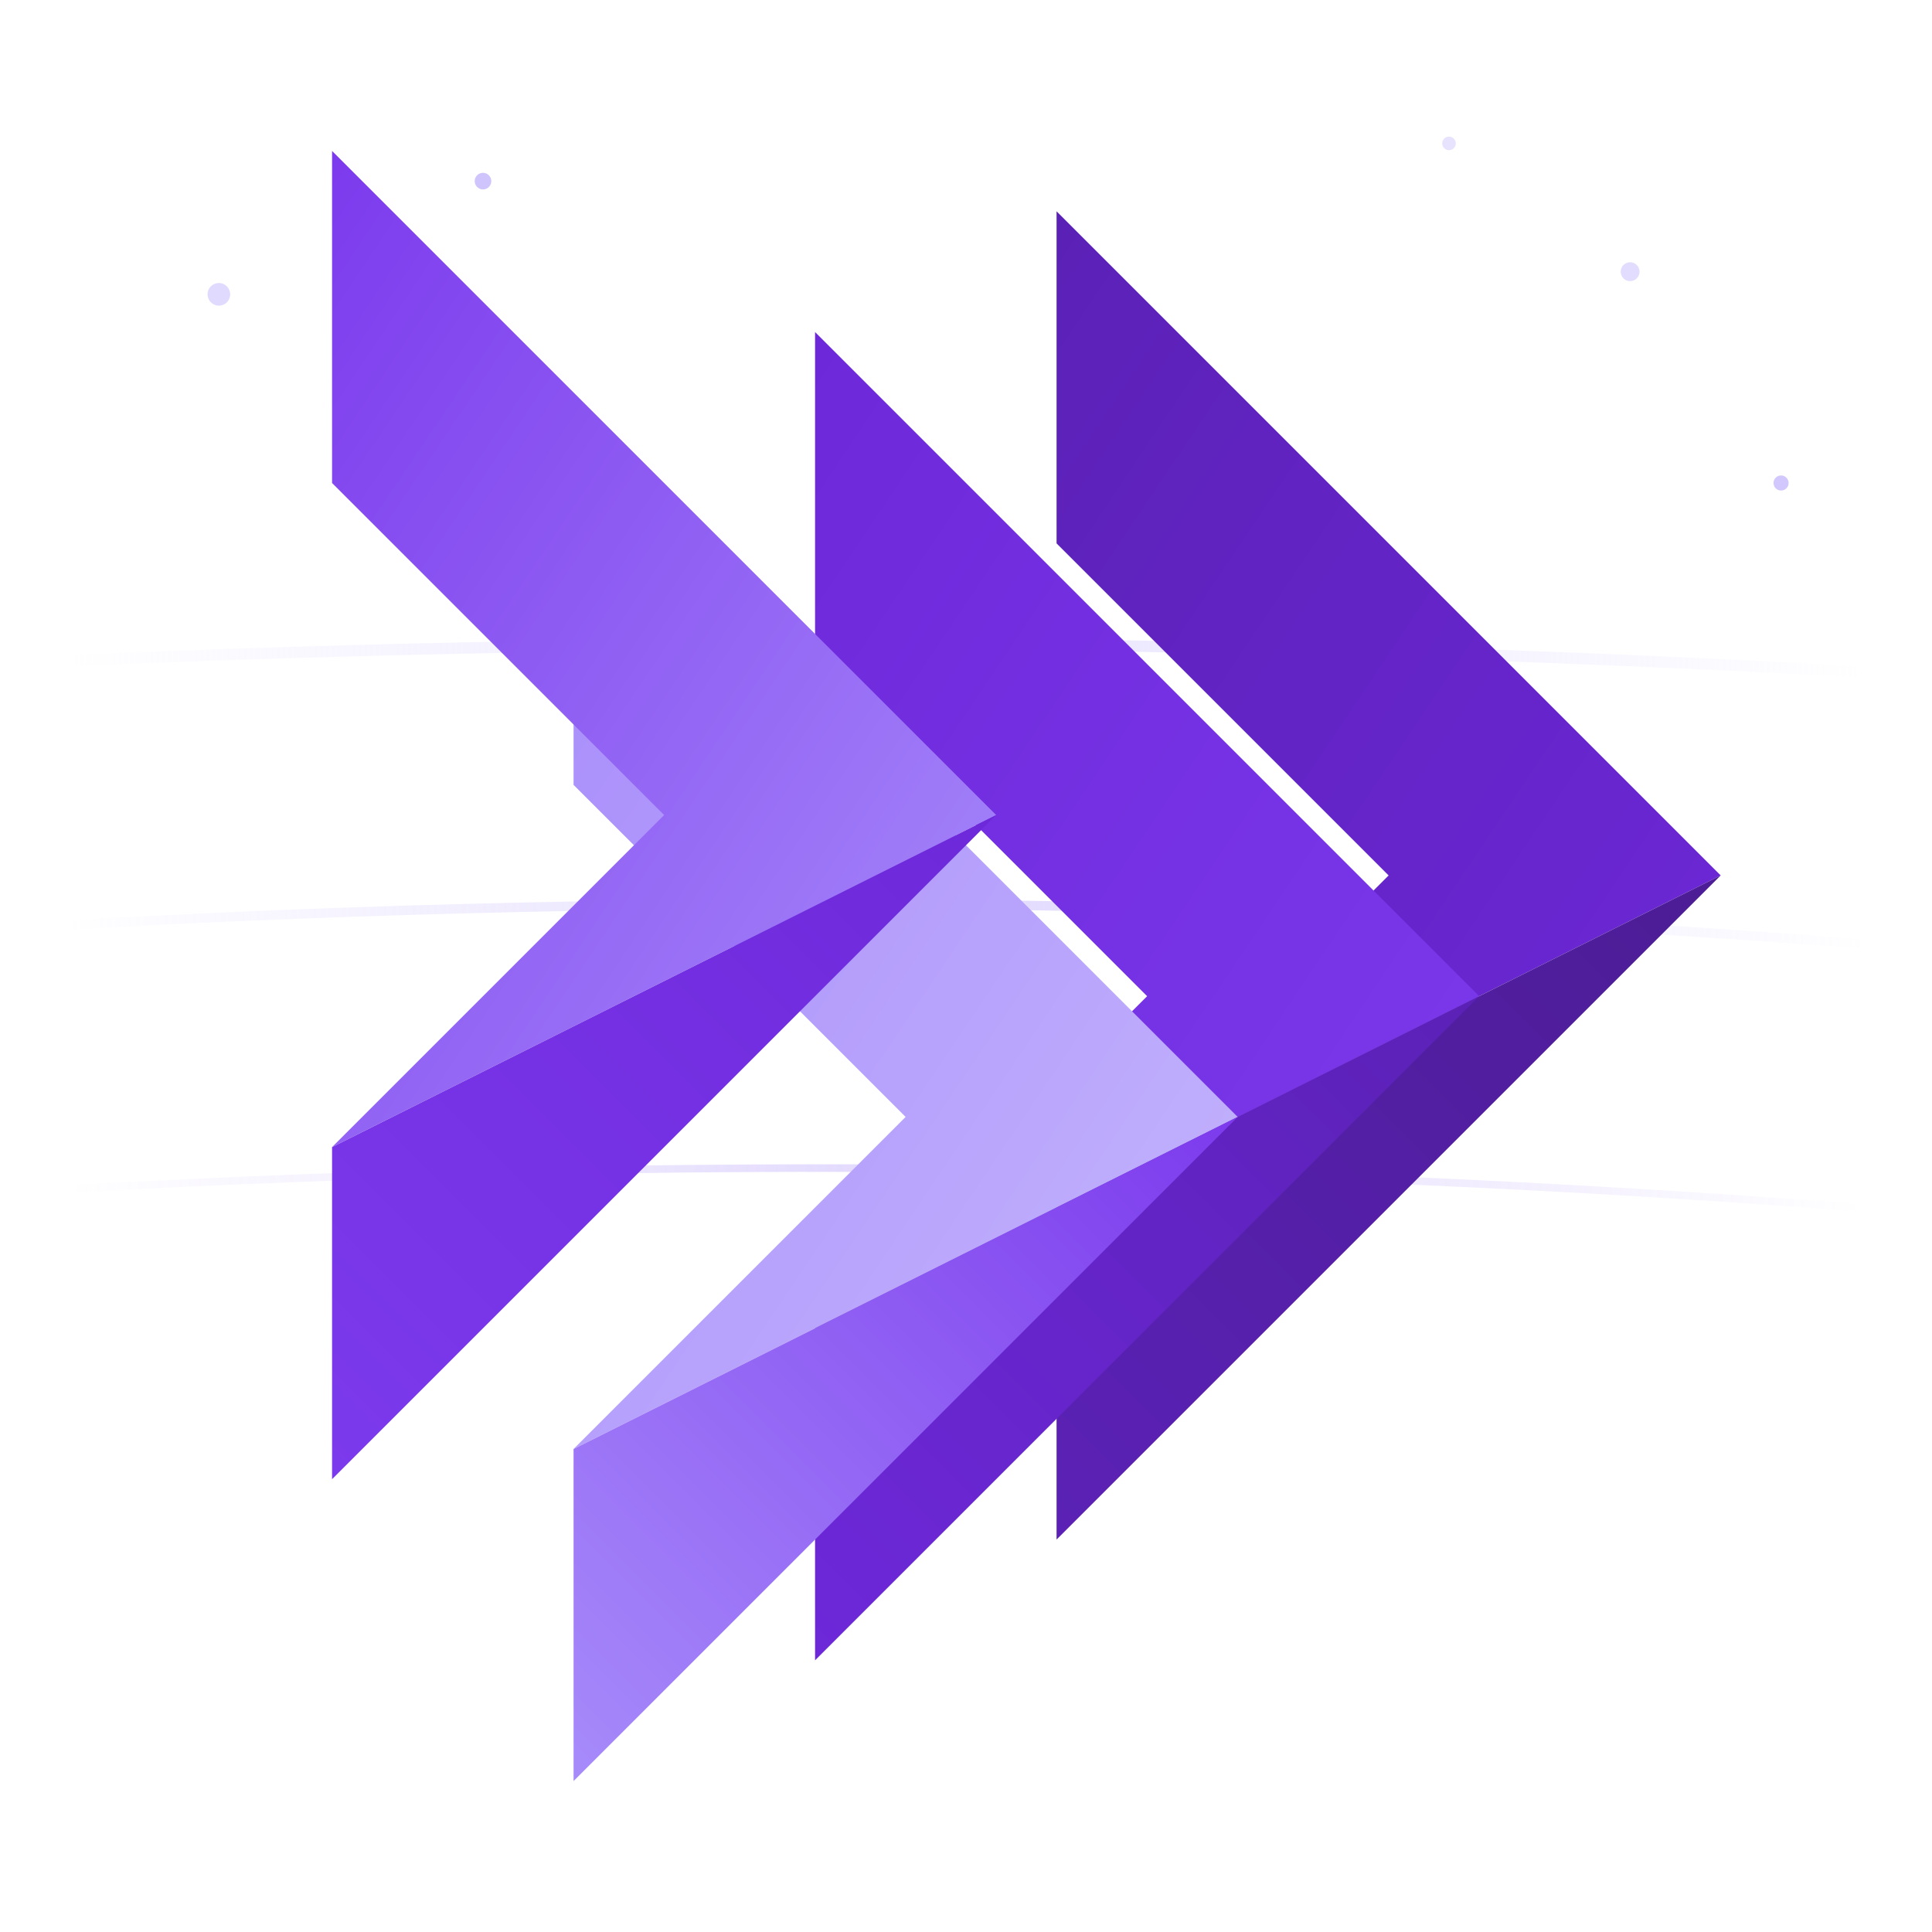
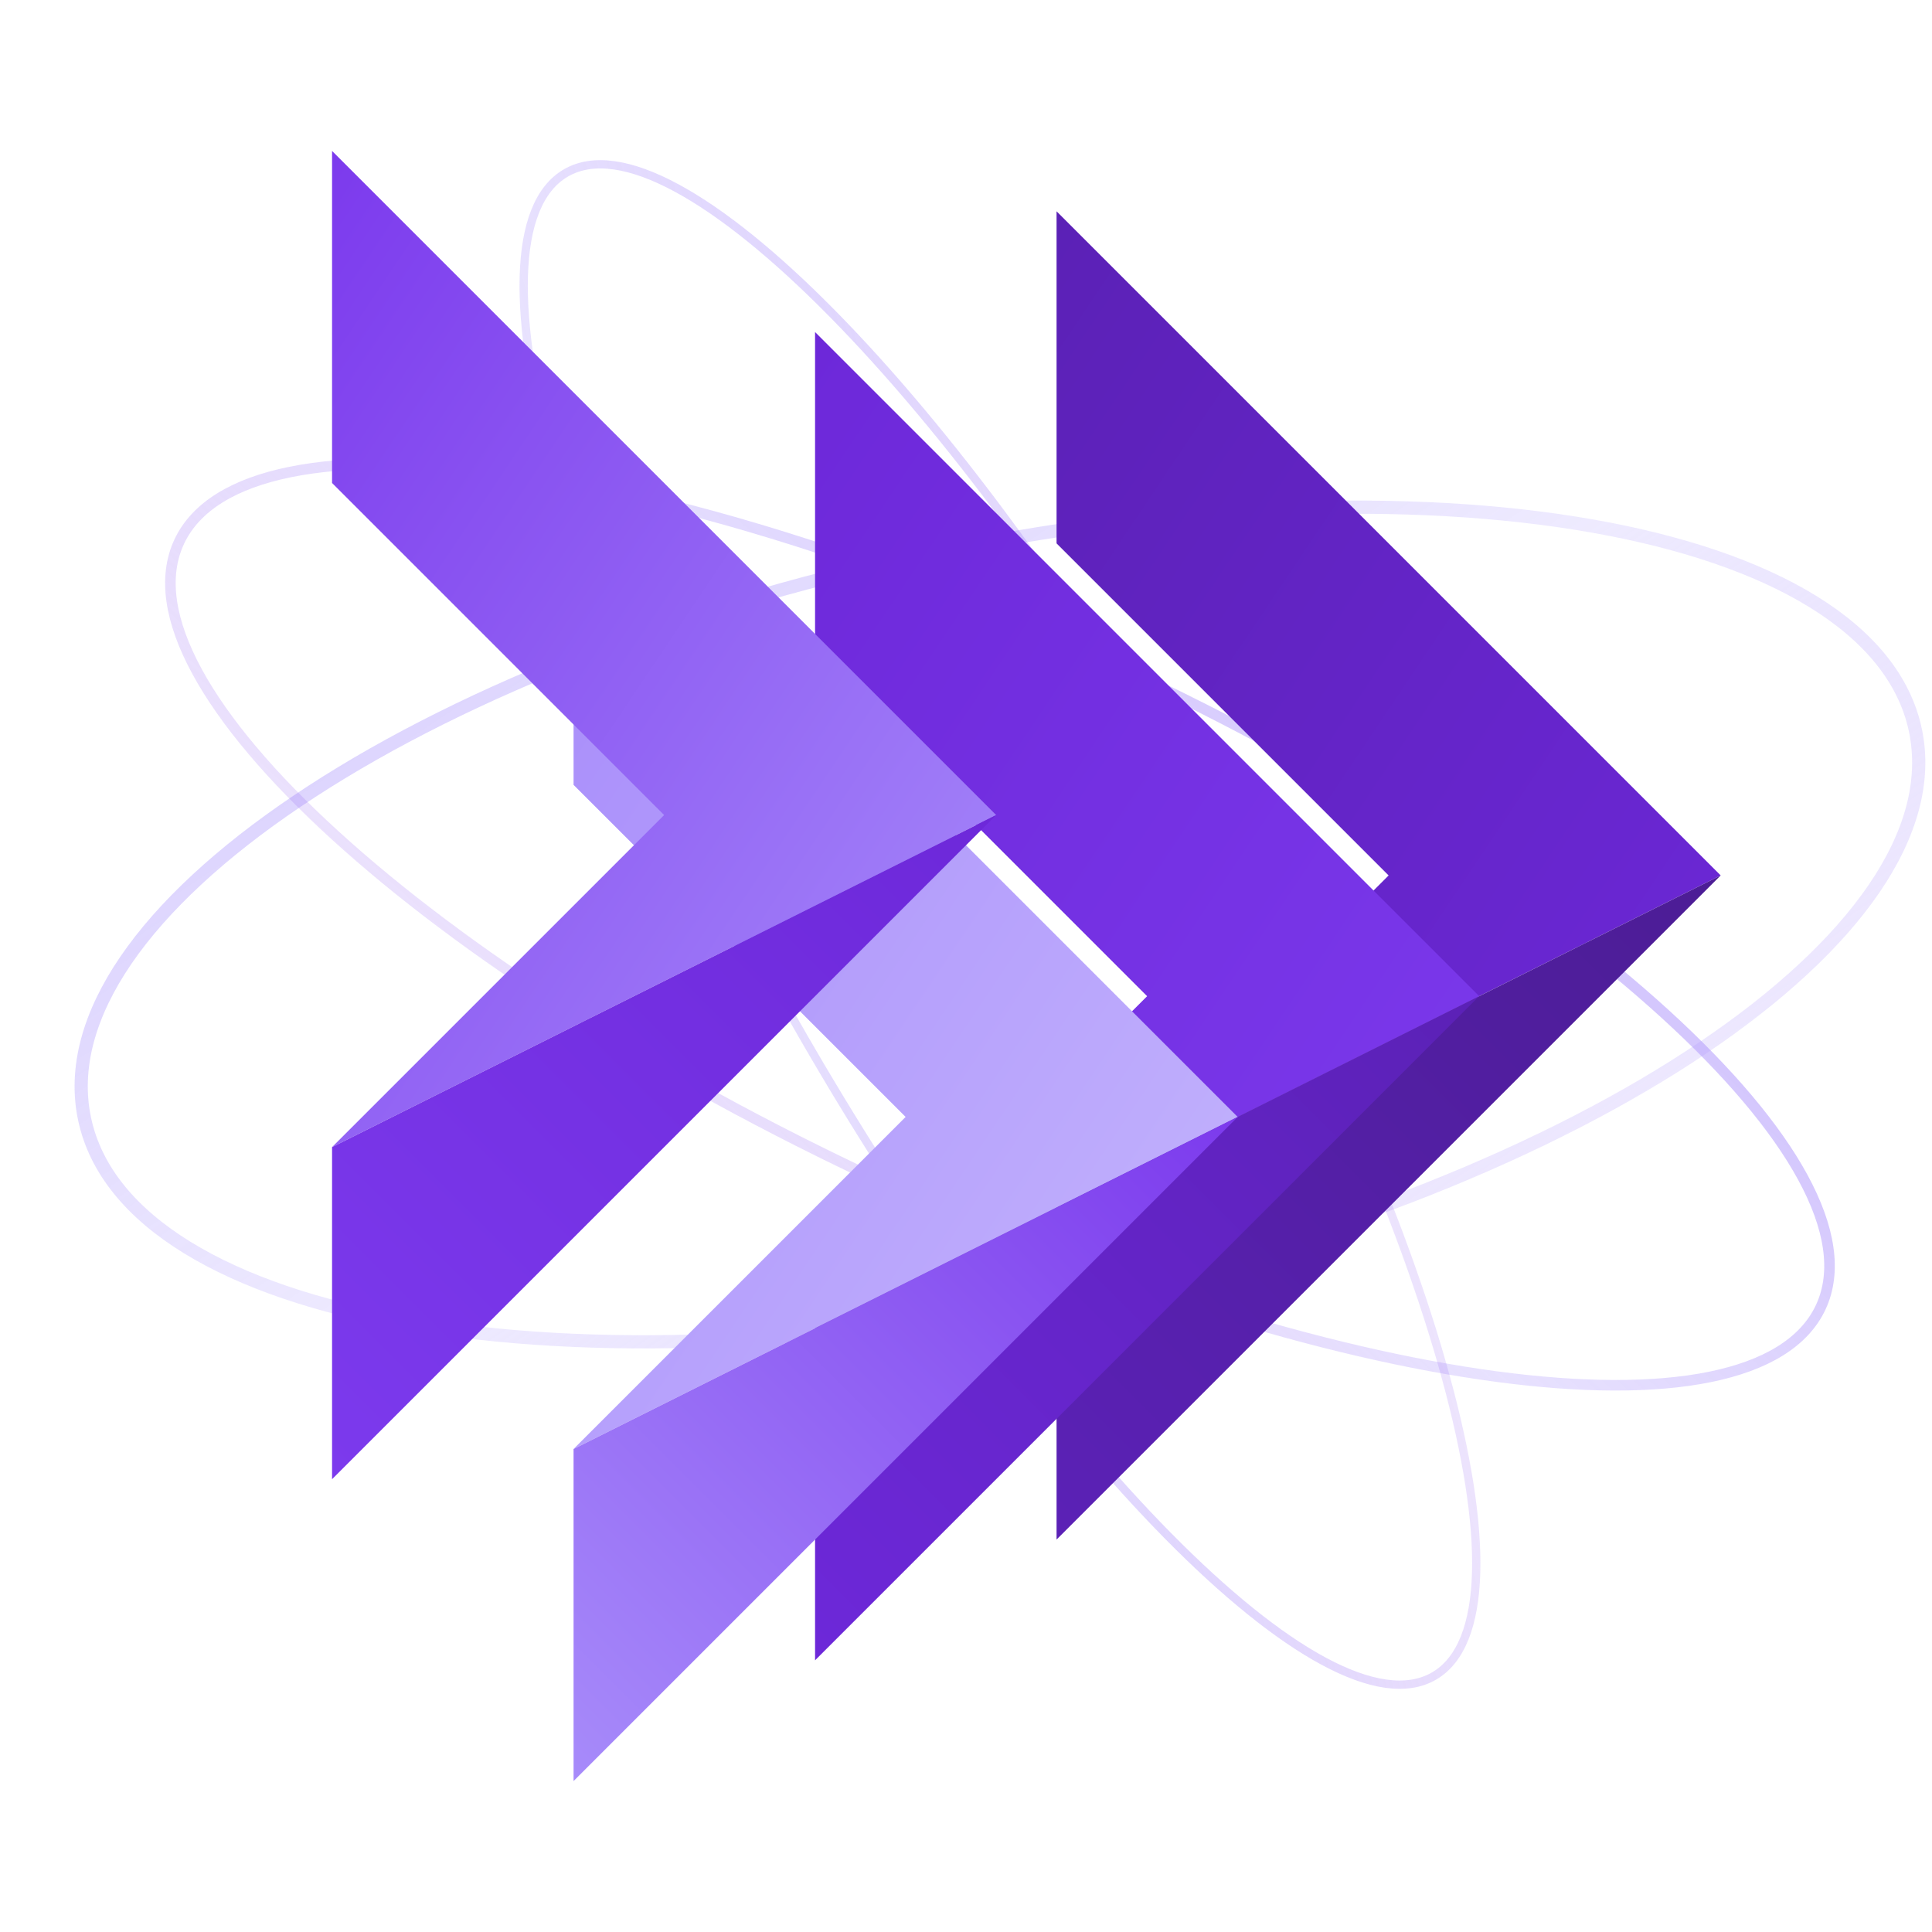
<svg xmlns="http://www.w3.org/2000/svg" viewBox="0 0 512 512" width="512" height="512">
  <defs>
    <linearGradient id="d1-light" x1="0%" y1="0%" x2="100%" y2="100%">
      <stop offset="0%" stop-color="#7C3AED" />
      <stop offset="100%" stop-color="#A78BFA" />
    </linearGradient>
    <linearGradient id="d1-dark" x1="100%" y1="0%" x2="0%" y2="100%">
      <stop offset="0%" stop-color="#6D28D9" />
      <stop offset="100%" stop-color="#7C3AED" />
    </linearGradient>
    <linearGradient id="d2-light" x1="0%" y1="0%" x2="100%" y2="100%">
      <stop offset="0%" stop-color="#A78BFA" />
      <stop offset="100%" stop-color="#C4B5FD" />
    </linearGradient>
    <linearGradient id="d2-dark" x1="100%" y1="0%" x2="0%" y2="100%">
      <stop offset="0%" stop-color="#7C3AED" />
      <stop offset="100%" stop-color="#A78BFA" />
    </linearGradient>
    <linearGradient id="d3-light" x1="0%" y1="0%" x2="100%" y2="100%">
      <stop offset="0%" stop-color="#6D28D9" />
      <stop offset="100%" stop-color="#7C3AED" />
    </linearGradient>
    <linearGradient id="d3-dark" x1="100%" y1="0%" x2="0%" y2="100%">
      <stop offset="0%" stop-color="#5B21B6" />
      <stop offset="100%" stop-color="#6D28D9" />
    </linearGradient>
    <linearGradient id="d4-light" x1="0%" y1="0%" x2="100%" y2="100%">
      <stop offset="0%" stop-color="#5B21B6" />
      <stop offset="100%" stop-color="#6D28D9" />
    </linearGradient>
    <linearGradient id="d4-dark" x1="100%" y1="0%" x2="0%" y2="100%">
      <stop offset="0%" stop-color="#4C1D95" />
      <stop offset="100%" stop-color="#5B21B6" />
    </linearGradient>
-     <linearGradient id="horizon-1" x1="0%" y1="0%" x2="100%" y2="0%">
-       <stop offset="0%" stop-color="#DDD6FE" stop-opacity="0" />
-       <stop offset="50%" stop-color="#DDD6FE" stop-opacity="0.65" />
-       <stop offset="100%" stop-color="#DDD6FE" stop-opacity="0" />
+     <linearGradient id="d-orbit-1" x1="0%" y1="0%" x2="100%" y2="100%">
+       <stop offset="0%" stop-color="#C4B5FD" stop-opacity="0.7" />
+       <stop offset="50%" stop-color="#DDD6FE" stop-opacity="0.5" />
+       <stop offset="100%" stop-color="#A78BFA" stop-opacity="0.15" />
    </linearGradient>
-     <linearGradient id="horizon-2" x1="0%" y1="0%" x2="100%" y2="0%">
-       <stop offset="0%" stop-color="#C4B5FD" stop-opacity="0" />
-       <stop offset="50%" stop-color="#C4B5FD" stop-opacity="0.5" />
-       <stop offset="100%" stop-color="#C4B5FD" stop-opacity="0" />
+     <linearGradient id="d-orbit-2" x1="100%" y1="0%" x2="0%" y2="100%">
+       <stop offset="0%" stop-color="#A78BFA" stop-opacity="0.6" />
+       <stop offset="50%" stop-color="#C4B5FD" stop-opacity="0.4" />
+       <stop offset="100%" stop-color="#7C3AED" stop-opacity="0.1" />
    </linearGradient>
-     <linearGradient id="horizon-3" x1="0%" y1="0%" x2="100%" y2="0%">
-       <stop offset="0%" stop-color="#A78BFA" stop-opacity="0" />
+     <linearGradient id="d-orbit-3" x1="0%" y1="100%" x2="100%" y2="0%">
+       <stop offset="0%" stop-color="#DDD6FE" stop-opacity="0.5" />
      <stop offset="50%" stop-color="#A78BFA" stop-opacity="0.35" />
-       <stop offset="100%" stop-color="#A78BFA" stop-opacity="0" />
+       <stop offset="100%" stop-color="#7C3AED" stop-opacity="0.08" />
    </linearGradient>
  </defs>
-   <path d="M20 175 Q256 165 492 178" stroke="url(#horizon-1)" stroke-width="3" fill="none" stroke-linecap="round" />
-   <path d="M20 245 Q256 232 492 250" stroke="url(#horizon-2)" stroke-width="2.5" fill="none" stroke-linecap="round" />
-   <path d="M20 315 Q256 302 492 320" stroke="url(#horizon-3)" stroke-width="2" fill="none" stroke-linecap="round" />
-   <circle cx="58" cy="78" r="3" fill="#DDD6FE" opacity="0.9" />
-   <circle cx="128" cy="48" r="2.2" fill="#C4B5FD" opacity="0.8" />
-   <circle cx="384" cy="38" r="1.8" fill="#DDD6FE" opacity="0.7" />
-   <circle cx="432" cy="72" r="2.5" fill="#DDD6FE" opacity="0.85" />
-   <circle cx="472" cy="128" r="2" fill="#C4B5FD" opacity="0.75" />
+   <g transform="rotate(-12, 265, 245)">
+     <ellipse cx="265" cy="245" rx="248" ry="100" fill="none" stroke="url(#d-orbit-1)" stroke-width="3.5" stroke-linecap="round" />
+   </g>
+   <g transform="rotate(25, 265, 245)">
+     <ellipse cx="265" cy="245" rx="240" ry="75" fill="none" stroke="url(#d-orbit-2)" stroke-width="2.8" stroke-linecap="round" />
+   </g>
+   <g transform="rotate(60, 265, 245)">
+     <ellipse cx="265" cy="245" rx="230" ry="60" fill="none" stroke="url(#d-orbit-3)" stroke-width="2.2" stroke-linecap="round" />
+   </g>
  <path d="M280 56 L456 232 L280 320 L368 232 L280 144 Z" fill="url(#d4-light)" />
  <path d="M280 320 L456 232 L280 408 Z" fill="url(#d4-dark)" />
  <path d="M216 88 L392 264 L216 352 L304 264 L216 176 Z" fill="url(#d3-light)" />
  <path d="M216 352 L392 264 L216 440 Z" fill="url(#d3-dark)" />
  <path d="M152 120 L328 296 L152 384 L240 296 L152 208 Z" fill="url(#d2-light)" />
  <path d="M152 384 L328 296 L152 472 Z" fill="url(#d2-dark)" />
  <path d="M88 40 L264 216 L88 304 L176 216 L88 128 Z" fill="url(#d1-light)" />
  <path d="M88 304 L264 216 L88 392 Z" fill="url(#d1-dark)" />
</svg>
